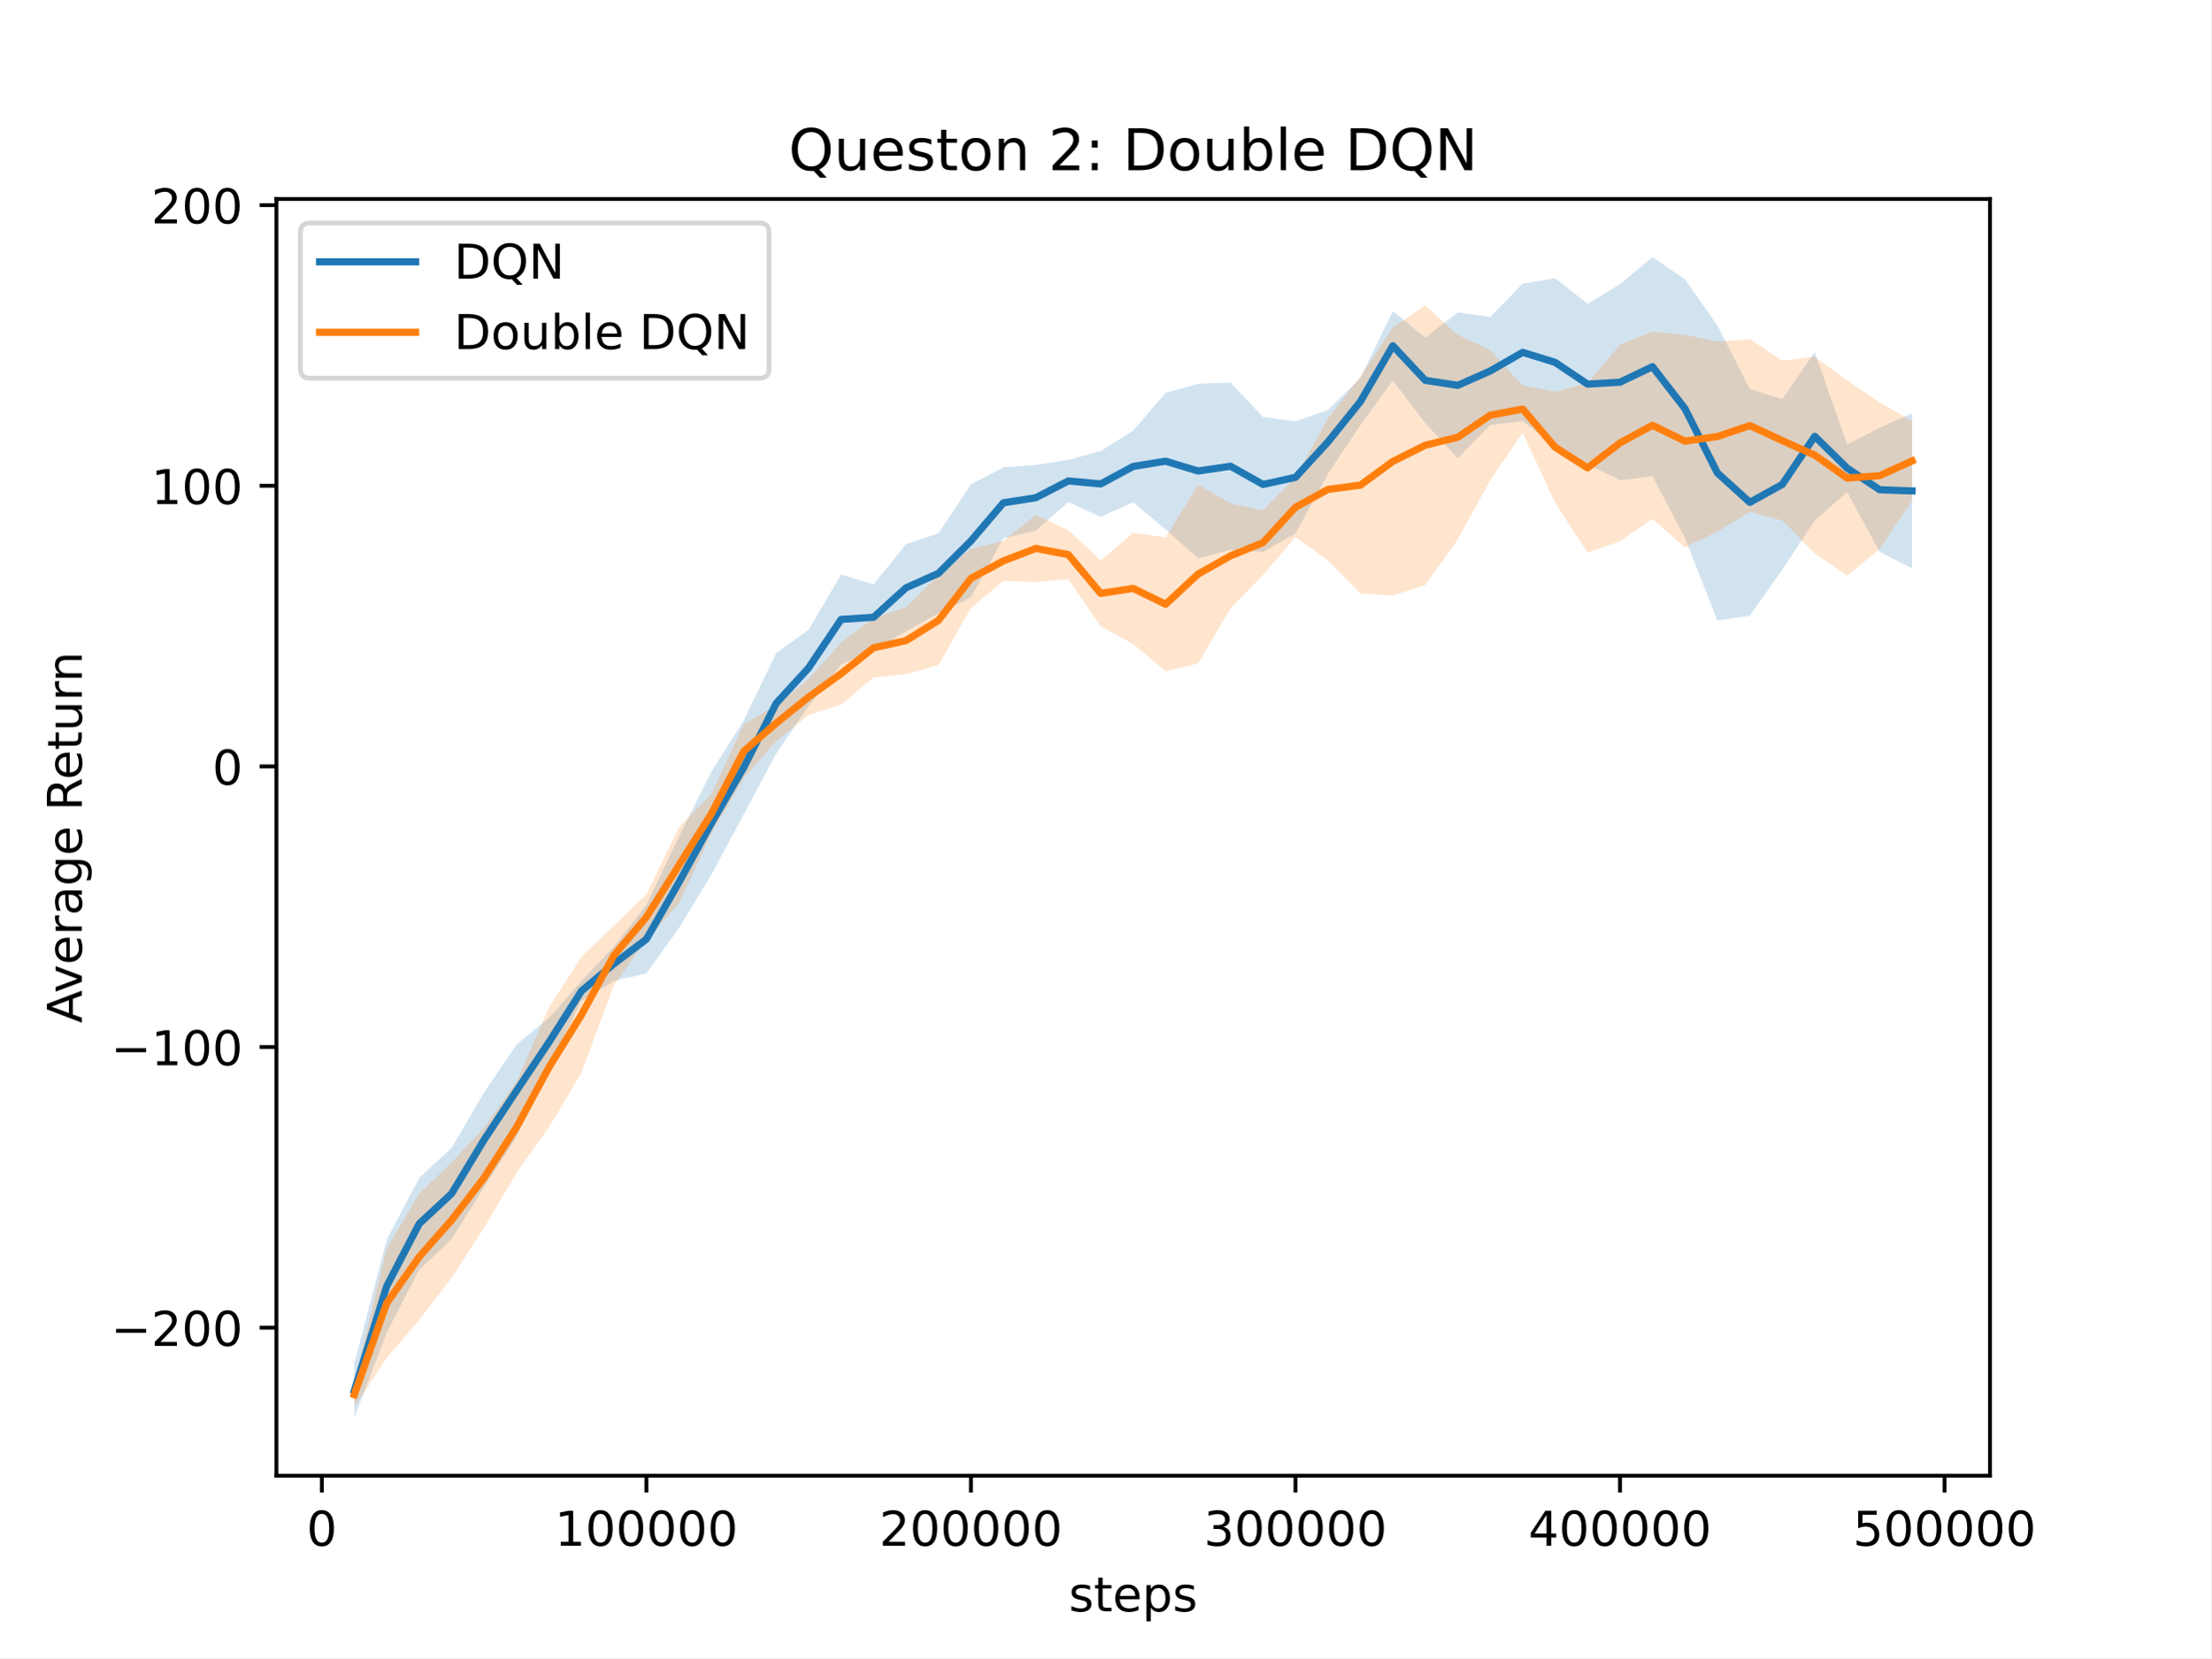
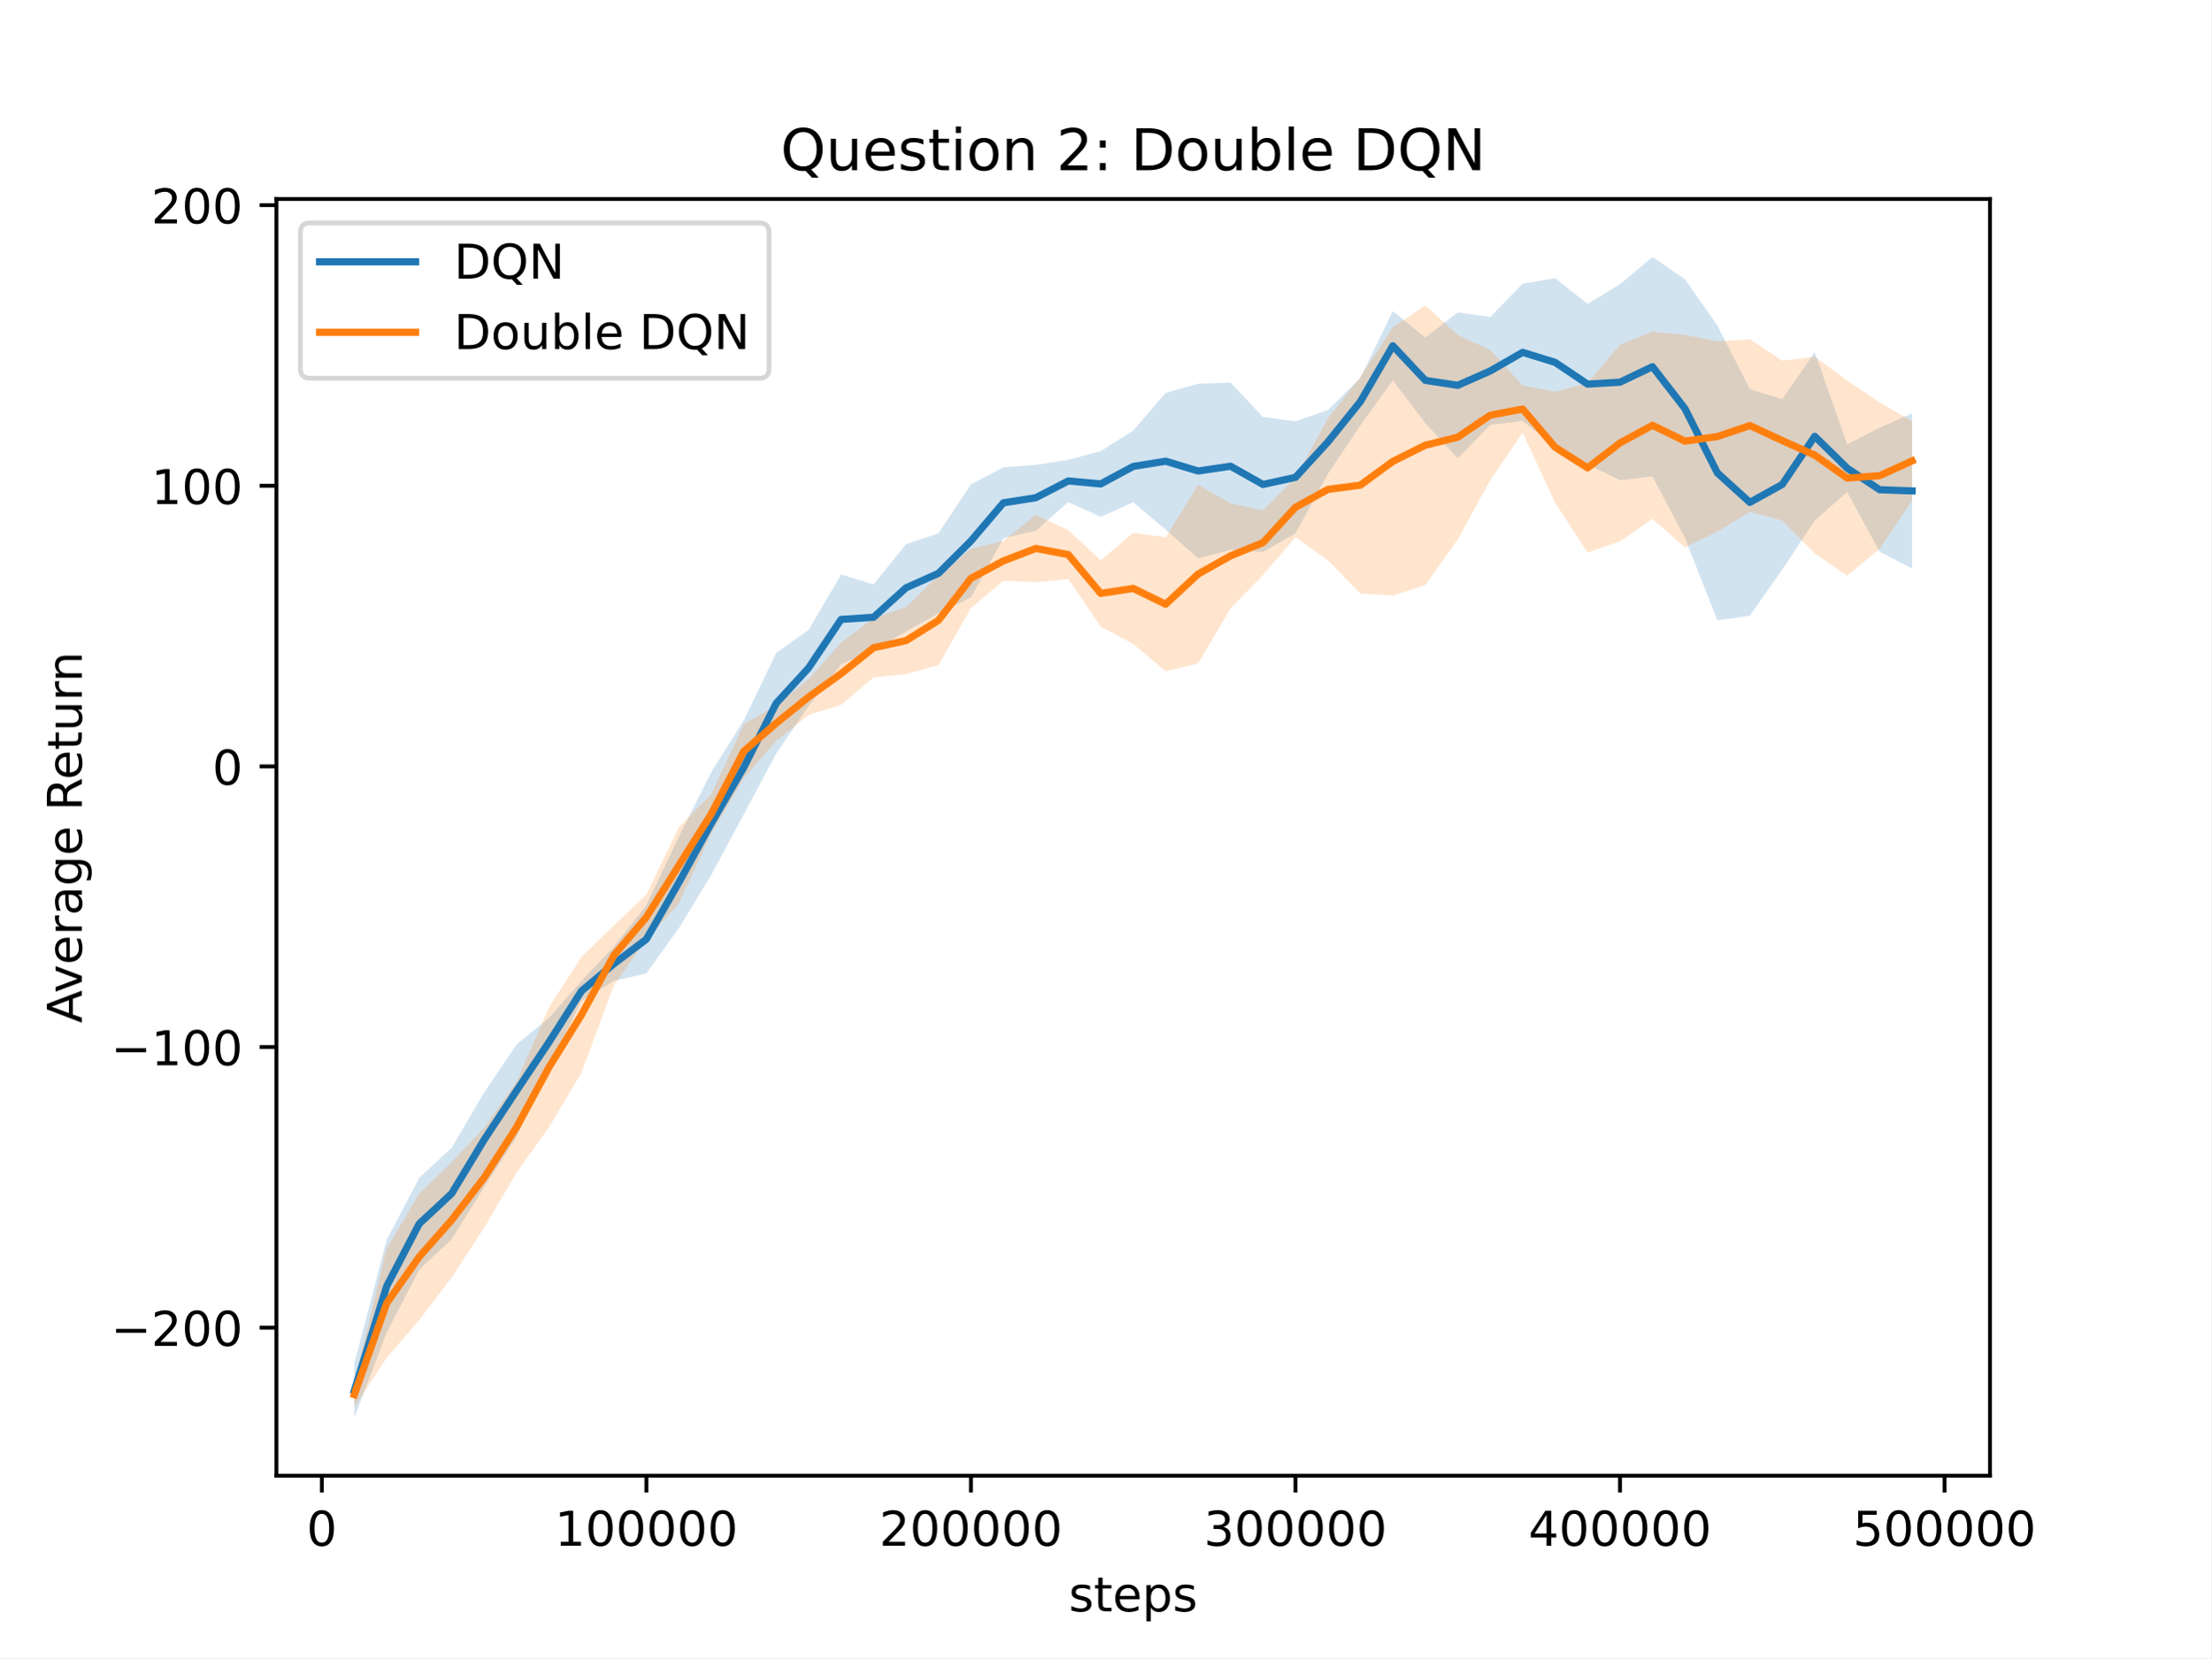
<svg xmlns="http://www.w3.org/2000/svg" xmlns:xlink="http://www.w3.org/1999/xlink" height="345.6pt" version="1.1" viewBox="0 0 460.8 345.6" width="460.8pt">
  <defs>
    <style type="text/css">*{stroke-linecap:butt;stroke-linejoin:round;}</style>
  </defs>
  <g id="figure_1">
    <g id="patch_1">
      <path d="M 0 345.6  L 460.8 345.6  L 460.8 0  L 0 0  z " style="fill:#ffffff;" />
    </g>
    <g id="axes_1">
      <g id="patch_2">
        <path d="M 57.6 307.584  L 414.72 307.584  L 414.72 41.472  L 57.6 41.472  z " style="fill:#ffffff;" />
      </g>
      <g id="PolyCollection_1">
-         <path clip-path="url(#p5322f1dcd3)" d="M 73.833 284.19  L 73.833 295.488  L 80.596 277.737  L 87.36 264.64  L 94.124 258.302  L 100.887 247.426  L 107.651 236.975  L 114.415 222.224  L 121.178 208.654  L 127.942 204.452  L 134.705 202.869  L 141.469 193.474  L 148.233 182.354  L 154.996 169.758  L 161.76 157.075  L 168.524 147.14  L 175.287 138.466  L 182.051 135.495  L 188.815 131.609  L 195.578 127.835  L 202.342 124.534  L 209.105 112.198  L 215.869 110.588  L 222.633 104.642  L 229.396 107.721  L 236.16 104.685  L 242.924 110.372  L 249.687 116.369  L 256.451 114.6  L 263.215 115.037  L 269.978 111.18  L 276.742 98.763  L 283.505 88.641  L 290.269 79.298  L 297.033 88.182  L 303.796 95.528  L 310.56 88.568  L 317.324 87.74  L 324.087 93.066  L 330.851 96.792  L 337.615 100.091  L 344.378 99.277  L 351.142 112.11  L 357.905 129.301  L 364.669 128.323  L 371.433 118.727  L 378.196 108.491  L 384.96 102.552  L 391.724 115.009  L 398.487 118.474  L 398.487 86.157  L 398.487 86.157  L 391.724 89.139  L 384.96 92.616  L 378.196 73.397  L 371.433 83.19  L 364.669 81.093  L 357.905 67.828  L 351.142 58.203  L 344.378 53.568  L 337.615 59.221  L 330.851 63.327  L 324.087 57.985  L 317.324 59.13  L 310.56 66.078  L 303.796 65.093  L 297.033 70.36  L 290.269 64.844  L 283.505 78.771  L 276.742 85.457  L 269.978 87.802  L 263.215 86.91  L 256.451 79.744  L 249.687 79.978  L 242.924 81.874  L 236.16 89.753  L 229.396 94.003  L 222.633 95.835  L 215.869 96.886  L 209.105 97.4  L 202.342 100.959  L 195.578 111.156  L 188.815 113.42  L 182.051 121.812  L 175.287 119.733  L 168.524 131.264  L 161.76 136.094  L 154.996 150.162  L 148.233 160.885  L 141.469 174.42  L 134.705 188.639  L 127.942 197.298  L 121.178 204.457  L 114.415 212.166  L 107.651 217.69  L 100.887 227.705  L 94.124 239.227  L 87.36 245.511  L 80.596 258.374  L 73.833 284.19  z " style="fill:#1f77b4;fill-opacity:0.2;" />
+         <path clip-path="url(#p17ffbf509a)" d="M 73.833 284.19  L 73.833 295.488  L 80.596 277.737  L 87.36 264.64  L 94.124 258.302  L 100.887 247.426  L 107.651 236.975  L 114.415 222.224  L 121.178 208.654  L 127.942 204.452  L 134.705 202.869  L 141.469 193.474  L 148.233 182.354  L 154.996 169.758  L 161.76 157.075  L 168.524 147.14  L 175.287 138.466  L 182.051 135.495  L 188.815 131.609  L 195.578 127.835  L 202.342 124.534  L 209.105 112.198  L 215.869 110.588  L 222.633 104.642  L 229.396 107.721  L 236.16 104.685  L 242.924 110.372  L 249.687 116.369  L 256.451 114.6  L 263.215 115.037  L 269.978 111.18  L 276.742 98.763  L 283.505 88.641  L 290.269 79.298  L 297.033 88.182  L 303.796 95.528  L 310.56 88.568  L 317.324 87.74  L 324.087 93.066  L 330.851 96.792  L 337.615 100.091  L 344.378 99.277  L 351.142 112.11  L 357.905 129.301  L 364.669 128.323  L 371.433 118.727  L 378.196 108.491  L 384.96 102.552  L 391.724 115.009  L 398.487 118.474  L 398.487 86.157  L 398.487 86.157  L 391.724 89.139  L 384.96 92.616  L 378.196 73.397  L 371.433 83.19  L 364.669 81.093  L 357.905 67.828  L 351.142 58.203  L 344.378 53.568  L 337.615 59.221  L 330.851 63.327  L 324.087 57.985  L 317.324 59.13  L 310.56 66.078  L 303.796 65.093  L 297.033 70.36  L 290.269 64.844  L 283.505 78.771  L 276.742 85.457  L 269.978 87.802  L 263.215 86.91  L 256.451 79.744  L 249.687 79.978  L 242.924 81.874  L 236.16 89.753  L 229.396 94.003  L 222.633 95.835  L 215.869 96.886  L 209.105 97.4  L 202.342 100.959  L 195.578 111.156  L 188.815 113.42  L 182.051 121.812  L 175.287 119.733  L 168.524 131.264  L 161.76 136.094  L 154.996 150.162  L 148.233 160.885  L 141.469 174.42  L 134.705 188.639  L 127.942 197.298  L 121.178 204.457  L 114.415 212.166  L 107.651 217.69  L 100.887 227.705  L 94.124 239.227  L 87.36 245.511  L 80.596 258.374  L 73.833 284.19  z " style="fill:#1f77b4;fill-opacity:0.2;" />
      </g>
      <g id="PolyCollection_2">
-         <path clip-path="url(#p5322f1dcd3)" d="M 73.833 288.082  L 73.833 293.292  L 80.596 283.012  L 87.36 275.136  L 94.124 266.32  L 100.887 255.894  L 107.651 244.429  L 114.415 234.923  L 121.178 223.583  L 127.942 205.323  L 134.705 195.886  L 141.469 188.326  L 148.233 173.759  L 154.996 162.252  L 161.76 154.461  L 168.524 149.006  L 175.287 146.89  L 182.051 141.182  L 188.815 140.505  L 195.578 138.625  L 202.342 126.746  L 209.105 121.055  L 215.869 121.322  L 222.633 120.686  L 229.396 130.585  L 236.16 134.228  L 242.924 139.887  L 249.687 138.286  L 256.451 126.799  L 263.215 119.834  L 269.978 111.96  L 276.742 116.8  L 283.505 123.698  L 290.269 124.134  L 297.033 121.944  L 303.796 112.451  L 310.56 100.111  L 317.324 90.175  L 324.087 104.794  L 330.851 115.181  L 337.615 112.822  L 344.378 108.146  L 351.142 114.101  L 357.905 110.824  L 364.669 106.692  L 371.433 108.497  L 378.196 115.365  L 384.96 119.973  L 391.724 114.405  L 398.487 104.344  L 398.487 87.786  L 398.487 87.786  L 391.724 83.878  L 384.96 79.309  L 378.196 74.345  L 371.433 75.17  L 364.669 70.701  L 357.905 71.15  L 351.142 69.796  L 344.378 69.133  L 337.615 71.802  L 330.851 79.854  L 324.087 81.632  L 317.324 80.329  L 310.56 72.961  L 303.796 69.799  L 297.033 63.65  L 290.269 68.202  L 283.505 78.541  L 276.742 87.206  L 269.978 99.501  L 263.215 106.356  L 256.451 104.912  L 249.687 101.017  L 242.924 112  L 236.16 111.048  L 229.396 116.778  L 222.633 110.503  L 215.869 107.299  L 209.105 112.759  L 202.342 114.355  L 195.578 119.964  L 188.815 126.55  L 182.051 128.84  L 175.287 133.925  L 168.524 141.526  L 161.76 147.002  L 154.996 150.936  L 148.233 165.53  L 141.469 172.418  L 134.705 186.442  L 127.942 192.887  L 121.178 199.453  L 114.415 209.947  L 107.651 225.455  L 100.887 235.047  L 94.124 242.261  L 87.36 248.798  L 80.596 260.197  L 73.833 288.082  z " style="fill:#ff7f0e;fill-opacity:0.2;" />
+         <path clip-path="url(#p17ffbf509a)" d="M 73.833 288.082  L 73.833 293.292  L 80.596 283.012  L 87.36 275.136  L 94.124 266.32  L 100.887 255.894  L 107.651 244.429  L 114.415 234.923  L 121.178 223.583  L 127.942 205.323  L 134.705 195.886  L 141.469 188.326  L 148.233 173.759  L 154.996 162.252  L 161.76 154.461  L 168.524 149.006  L 175.287 146.89  L 182.051 141.182  L 188.815 140.505  L 195.578 138.625  L 202.342 126.746  L 209.105 121.055  L 215.869 121.322  L 222.633 120.686  L 229.396 130.585  L 236.16 134.228  L 242.924 139.887  L 249.687 138.286  L 256.451 126.799  L 263.215 119.834  L 269.978 111.96  L 276.742 116.8  L 283.505 123.698  L 290.269 124.134  L 297.033 121.944  L 303.796 112.451  L 310.56 100.111  L 317.324 90.175  L 324.087 104.794  L 330.851 115.181  L 337.615 112.822  L 344.378 108.146  L 351.142 114.101  L 357.905 110.824  L 364.669 106.692  L 371.433 108.497  L 378.196 115.365  L 384.96 119.973  L 391.724 114.405  L 398.487 104.344  L 398.487 87.786  L 398.487 87.786  L 391.724 83.878  L 384.96 79.309  L 378.196 74.345  L 371.433 75.17  L 364.669 70.701  L 357.905 71.15  L 351.142 69.796  L 344.378 69.133  L 337.615 71.802  L 330.851 79.854  L 324.087 81.632  L 317.324 80.329  L 310.56 72.961  L 303.796 69.799  L 297.033 63.65  L 290.269 68.202  L 283.505 78.541  L 276.742 87.206  L 269.978 99.501  L 263.215 106.356  L 256.451 104.912  L 249.687 101.017  L 242.924 112  L 236.16 111.048  L 229.396 116.778  L 222.633 110.503  L 215.869 107.299  L 209.105 112.759  L 202.342 114.355  L 195.578 119.964  L 188.815 126.55  L 182.051 128.84  L 175.287 133.925  L 168.524 141.526  L 161.76 147.002  L 154.996 150.936  L 148.233 165.53  L 141.469 172.418  L 134.705 186.442  L 127.942 192.887  L 121.178 199.453  L 114.415 209.947  L 107.651 225.455  L 100.887 235.047  L 94.124 242.261  L 87.36 248.798  L 80.596 260.197  L 73.833 288.082  z " style="fill:#ff7f0e;fill-opacity:0.2;" />
      </g>
      <g id="matplotlib.axis_1">
        <g id="xtick_1">
          <g id="line2d_1">
            <defs>
-               <path d="M 0 0  L 0 3.5  " id="m63c689dbf6" style="stroke:#000000;stroke-width:0.8;" />
+               <path d="M 0 0  L 0 3.5  " id="m2f91f55ff7" style="stroke:#000000;stroke-width:0.8;" />
            </defs>
            <g>
-               <use style="stroke:#000000;stroke-width:0.8;" x="67.068" xlink:href="#m63c689dbf6" y="307.584" />
+               <use style="stroke:#000000;stroke-width:0.8;" x="67.068" xlink:href="#m2f91f55ff7" y="307.584" />
            </g>
          </g>
          <g id="text_1">
            <g transform="translate(63.88717 322.1824)scale(0.1 -0.1)">
              <defs>
                <path d="M 2034 4250  Q 1547 4250 1301 3770  Q 1056 3291 1056 2328  Q 1056 1369 1301 889  Q 1547 409 2034 409  Q 2525 409 2770 889  Q 3016 1369 3016 2328  Q 3016 3291 2770 3770  Q 2525 4250 2034 4250  z M 2034 4750  Q 2819 4750 3233 4129  Q 3647 3509 3647 2328  Q 3647 1150 3233 529  Q 2819 -91 2034 -91  Q 1250 -91 836 529  Q 422 1150 422 2328  Q 422 3509 836 4129  Q 1250 4750 2034 4750  z " id="DejaVuSans-30" transform="scale(0.015625)" />
              </defs>
              <use xlink:href="#DejaVuSans-30" />
            </g>
          </g>
        </g>
        <g id="xtick_2">
          <g id="line2d_2">
            <g>
-               <use style="stroke:#000000;stroke-width:0.8;" x="134.705" xlink:href="#m63c689dbf6" y="307.584" />
+               <use style="stroke:#000000;stroke-width:0.8;" x="134.705" xlink:href="#m2f91f55ff7" y="307.584" />
            </g>
          </g>
          <g id="text_2">
            <g transform="translate(115.6173 322.1824)scale(0.1 -0.1)">
              <defs>
                <path d="M 794 531  L 1825 531  L 1825 4091  L 703 3866  L 703 4441  L 1819 4666  L 2450 4666  L 2450 531  L 3481 531  L 3481 0  L 794 0  L 794 531  z " id="DejaVuSans-31" transform="scale(0.015625)" />
              </defs>
              <use xlink:href="#DejaVuSans-31" />
              <use x="63.623" xlink:href="#DejaVuSans-30" />
              <use x="127.246" xlink:href="#DejaVuSans-30" />
              <use x="190.869" xlink:href="#DejaVuSans-30" />
              <use x="254.492" xlink:href="#DejaVuSans-30" />
              <use x="318.115" xlink:href="#DejaVuSans-30" />
            </g>
          </g>
        </g>
        <g id="xtick_3">
          <g id="line2d_3">
            <g>
-               <use style="stroke:#000000;stroke-width:0.8;" x="202.341" xlink:href="#m63c689dbf6" y="307.584" />
+               <use style="stroke:#000000;stroke-width:0.8;" x="202.341" xlink:href="#m2f91f55ff7" y="307.584" />
            </g>
          </g>
          <g id="text_3">
            <g transform="translate(183.2536 322.1824)scale(0.1 -0.1)">
              <defs>
                <path d="M 1228 531  L 3431 531  L 3431 0  L 469 0  L 469 531  Q 828 903 1448 1529  Q 2069 2156 2228 2338  Q 2531 2678 2651 2914  Q 2772 3150 2772 3378  Q 2772 3750 2511 3984  Q 2250 4219 1831 4219  Q 1534 4219 1204 4116  Q 875 4013 500 3803  L 500 4441  Q 881 4594 1212 4672  Q 1544 4750 1819 4750  Q 2544 4750 2975 4387  Q 3406 4025 3406 3419  Q 3406 3131 3298 2873  Q 3191 2616 2906 2266  Q 2828 2175 2409 1742  Q 1991 1309 1228 531  z " id="DejaVuSans-32" transform="scale(0.015625)" />
              </defs>
              <use xlink:href="#DejaVuSans-32" />
              <use x="63.623" xlink:href="#DejaVuSans-30" />
              <use x="127.246" xlink:href="#DejaVuSans-30" />
              <use x="190.869" xlink:href="#DejaVuSans-30" />
              <use x="254.492" xlink:href="#DejaVuSans-30" />
              <use x="318.115" xlink:href="#DejaVuSans-30" />
            </g>
          </g>
        </g>
        <g id="xtick_4">
          <g id="line2d_4">
            <g>
-               <use style="stroke:#000000;stroke-width:0.8;" x="269.978" xlink:href="#m63c689dbf6" y="307.584" />
+               <use style="stroke:#000000;stroke-width:0.8;" x="269.978" xlink:href="#m2f91f55ff7" y="307.584" />
            </g>
          </g>
          <g id="text_4">
            <g transform="translate(250.89 322.1824)scale(0.1 -0.1)">
              <defs>
                <path d="M 2597 2516  Q 3050 2419 3304 2112  Q 3559 1806 3559 1356  Q 3559 666 3084 287  Q 2609 -91 1734 -91  Q 1441 -91 1130 -33  Q 819 25 488 141  L 488 750  Q 750 597 1062 519  Q 1375 441 1716 441  Q 2309 441 2620 675  Q 2931 909 2931 1356  Q 2931 1769 2642 2001  Q 2353 2234 1838 2234  L 1294 2234  L 1294 2753  L 1863 2753  Q 2328 2753 2575 2939  Q 2822 3125 2822 3475  Q 2822 3834 2567 4026  Q 2313 4219 1838 4219  Q 1578 4219 1281 4162  Q 984 4106 628 3988  L 628 4550  Q 988 4650 1302 4700  Q 1616 4750 1894 4750  Q 2613 4750 3031 4423  Q 3450 4097 3450 3541  Q 3450 3153 3228 2886  Q 3006 2619 2597 2516  z " id="DejaVuSans-33" transform="scale(0.015625)" />
              </defs>
              <use xlink:href="#DejaVuSans-33" />
              <use x="63.623" xlink:href="#DejaVuSans-30" />
              <use x="127.246" xlink:href="#DejaVuSans-30" />
              <use x="190.869" xlink:href="#DejaVuSans-30" />
              <use x="254.492" xlink:href="#DejaVuSans-30" />
              <use x="318.115" xlink:href="#DejaVuSans-30" />
            </g>
          </g>
        </g>
        <g id="xtick_5">
          <g id="line2d_5">
            <g>
-               <use style="stroke:#000000;stroke-width:0.8;" x="337.614" xlink:href="#m63c689dbf6" y="307.584" />
+               <use style="stroke:#000000;stroke-width:0.8;" x="337.614" xlink:href="#m2f91f55ff7" y="307.584" />
            </g>
          </g>
          <g id="text_5">
            <g transform="translate(318.5264 322.1824)scale(0.1 -0.1)">
              <defs>
                <path d="M 2419 4116  L 825 1625  L 2419 1625  L 2419 4116  z M 2253 4666  L 3047 4666  L 3047 1625  L 3713 1625  L 3713 1100  L 3047 1100  L 3047 0  L 2419 0  L 2419 1100  L 313 1100  L 313 1709  L 2253 4666  z " id="DejaVuSans-34" transform="scale(0.015625)" />
              </defs>
              <use xlink:href="#DejaVuSans-34" />
              <use x="63.623" xlink:href="#DejaVuSans-30" />
              <use x="127.246" xlink:href="#DejaVuSans-30" />
              <use x="190.869" xlink:href="#DejaVuSans-30" />
              <use x="254.492" xlink:href="#DejaVuSans-30" />
              <use x="318.115" xlink:href="#DejaVuSans-30" />
            </g>
          </g>
        </g>
        <g id="xtick_6">
          <g id="line2d_6">
            <g>
-               <use style="stroke:#000000;stroke-width:0.8;" x="405.25" xlink:href="#m63c689dbf6" y="307.584" />
+               <use style="stroke:#000000;stroke-width:0.8;" x="405.25" xlink:href="#m2f91f55ff7" y="307.584" />
            </g>
          </g>
          <g id="text_6">
            <g transform="translate(386.1627 322.1824)scale(0.1 -0.1)">
              <defs>
                <path d="M 691 4666  L 3169 4666  L 3169 4134  L 1269 4134  L 1269 2991  Q 1406 3038 1543 3061  Q 1681 3084 1819 3084  Q 2600 3084 3056 2656  Q 3513 2228 3513 1497  Q 3513 744 3044 326  Q 2575 -91 1722 -91  Q 1428 -91 1123 -41  Q 819 9 494 109  L 494 744  Q 775 591 1075 516  Q 1375 441 1709 441  Q 2250 441 2565 725  Q 2881 1009 2881 1497  Q 2881 1984 2565 2268  Q 2250 2553 1709 2553  Q 1456 2553 1204 2497  Q 953 2441 691 2322  L 691 4666  z " id="DejaVuSans-35" transform="scale(0.015625)" />
              </defs>
              <use xlink:href="#DejaVuSans-35" />
              <use x="63.623" xlink:href="#DejaVuSans-30" />
              <use x="127.246" xlink:href="#DejaVuSans-30" />
              <use x="190.869" xlink:href="#DejaVuSans-30" />
              <use x="254.492" xlink:href="#DejaVuSans-30" />
              <use x="318.115" xlink:href="#DejaVuSans-30" />
            </g>
          </g>
        </g>
        <g id="text_7">
          <g transform="translate(222.7397 335.8606)scale(0.1 -0.1)">
            <defs>
              <path d="M 2834 3397  L 2834 2853  Q 2591 2978 2328 3040  Q 2066 3103 1784 3103  Q 1356 3103 1142 2972  Q 928 2841 928 2578  Q 928 2378 1081 2264  Q 1234 2150 1697 2047  L 1894 2003  Q 2506 1872 2764 1633  Q 3022 1394 3022 966  Q 3022 478 2636 193  Q 2250 -91 1575 -91  Q 1294 -91 989 -36  Q 684 19 347 128  L 347 722  Q 666 556 975 473  Q 1284 391 1588 391  Q 1994 391 2212 530  Q 2431 669 2431 922  Q 2431 1156 2273 1281  Q 2116 1406 1581 1522  L 1381 1569  Q 847 1681 609 1914  Q 372 2147 372 2553  Q 372 3047 722 3315  Q 1072 3584 1716 3584  Q 2034 3584 2315 3537  Q 2597 3491 2834 3397  z " id="DejaVuSans-73" transform="scale(0.015625)" />
              <path d="M 1172 4494  L 1172 3500  L 2356 3500  L 2356 3053  L 1172 3053  L 1172 1153  Q 1172 725 1289 603  Q 1406 481 1766 481  L 2356 481  L 2356 0  L 1766 0  Q 1100 0 847 248  Q 594 497 594 1153  L 594 3053  L 172 3053  L 172 3500  L 594 3500  L 594 4494  L 1172 4494  z " id="DejaVuSans-74" transform="scale(0.015625)" />
              <path d="M 3597 1894  L 3597 1613  L 953 1613  Q 991 1019 1311 708  Q 1631 397 2203 397  Q 2534 397 2845 478  Q 3156 559 3463 722  L 3463 178  Q 3153 47 2828 -22  Q 2503 -91 2169 -91  Q 1331 -91 842 396  Q 353 884 353 1716  Q 353 2575 817 3079  Q 1281 3584 2069 3584  Q 2775 3584 3186 3129  Q 3597 2675 3597 1894  z M 3022 2063  Q 3016 2534 2758 2815  Q 2500 3097 2075 3097  Q 1594 3097 1305 2825  Q 1016 2553 972 2059  L 3022 2063  z " id="DejaVuSans-65" transform="scale(0.015625)" />
              <path d="M 1159 525  L 1159 -1331  L 581 -1331  L 581 3500  L 1159 3500  L 1159 2969  Q 1341 3281 1617 3432  Q 1894 3584 2278 3584  Q 2916 3584 3314 3078  Q 3713 2572 3713 1747  Q 3713 922 3314 415  Q 2916 -91 2278 -91  Q 1894 -91 1617 61  Q 1341 213 1159 525  z M 3116 1747  Q 3116 2381 2855 2742  Q 2594 3103 2138 3103  Q 1681 3103 1420 2742  Q 1159 2381 1159 1747  Q 1159 1113 1420 752  Q 1681 391 2138 391  Q 2594 391 2855 752  Q 3116 1113 3116 1747  z " id="DejaVuSans-70" transform="scale(0.015625)" />
            </defs>
            <use xlink:href="#DejaVuSans-73" />
            <use x="52.1" xlink:href="#DejaVuSans-74" />
            <use x="91.309" xlink:href="#DejaVuSans-65" />
            <use x="152.832" xlink:href="#DejaVuSans-70" />
            <use x="216.309" xlink:href="#DejaVuSans-73" />
          </g>
        </g>
      </g>
      <g id="matplotlib.axis_2">
        <g id="ytick_1">
          <g id="line2d_7">
            <defs>
-               <path d="M 0 0  L -3.5 0  " id="m14d35ae172" style="stroke:#000000;stroke-width:0.8;" />
+               <path d="M 0 0  L -3.5 0  " id="m6fd2400447" style="stroke:#000000;stroke-width:0.8;" />
            </defs>
            <g>
-               <use style="stroke:#000000;stroke-width:0.8;" x="57.6" xlink:href="#m14d35ae172" y="276.727" />
+               <use style="stroke:#000000;stroke-width:0.8;" x="57.6" xlink:href="#m6fd2400447" y="276.727" />
            </g>
          </g>
          <g id="text_8">
            <g transform="translate(23.13281 280.5259)scale(0.1 -0.1)">
              <defs>
                <path d="M 678 2272  L 4684 2272  L 4684 1741  L 678 1741  L 678 2272  z " id="DejaVuSans-2212" transform="scale(0.015625)" />
              </defs>
              <use xlink:href="#DejaVuSans-2212" />
              <use x="83.789" xlink:href="#DejaVuSans-32" />
              <use x="147.412" xlink:href="#DejaVuSans-30" />
              <use x="211.035" xlink:href="#DejaVuSans-30" />
            </g>
          </g>
        </g>
        <g id="ytick_2">
          <g id="line2d_8">
            <g>
-               <use style="stroke:#000000;stroke-width:0.8;" x="57.6" xlink:href="#m14d35ae172" y="218.234" />
+               <use style="stroke:#000000;stroke-width:0.8;" x="57.6" xlink:href="#m6fd2400447" y="218.234" />
            </g>
          </g>
          <g id="text_9">
            <g transform="translate(23.13281 222.0335)scale(0.1 -0.1)">
              <use xlink:href="#DejaVuSans-2212" />
              <use x="83.789" xlink:href="#DejaVuSans-31" />
              <use x="147.412" xlink:href="#DejaVuSans-30" />
              <use x="211.035" xlink:href="#DejaVuSans-30" />
            </g>
          </g>
        </g>
        <g id="ytick_3">
          <g id="line2d_9">
            <g>
-               <use style="stroke:#000000;stroke-width:0.8;" x="57.6" xlink:href="#m14d35ae172" y="159.742" />
+               <use style="stroke:#000000;stroke-width:0.8;" x="57.6" xlink:href="#m6fd2400447" y="159.742" />
            </g>
          </g>
          <g id="text_10">
            <g transform="translate(44.2375 163.5412)scale(0.1 -0.1)">
              <use xlink:href="#DejaVuSans-30" />
            </g>
          </g>
        </g>
        <g id="ytick_4">
          <g id="line2d_10">
            <g>
-               <use style="stroke:#000000;stroke-width:0.8;" x="57.6" xlink:href="#m14d35ae172" y="101.25" />
+               <use style="stroke:#000000;stroke-width:0.8;" x="57.6" xlink:href="#m6fd2400447" y="101.25" />
            </g>
          </g>
          <g id="text_11">
            <g transform="translate(31.5125 105.0488)scale(0.1 -0.1)">
              <use xlink:href="#DejaVuSans-31" />
              <use x="63.623" xlink:href="#DejaVuSans-30" />
              <use x="127.246" xlink:href="#DejaVuSans-30" />
            </g>
          </g>
        </g>
        <g id="ytick_5">
          <g id="line2d_11">
            <g>
-               <use style="stroke:#000000;stroke-width:0.8;" x="57.6" xlink:href="#m14d35ae172" y="42.757" />
+               <use style="stroke:#000000;stroke-width:0.8;" x="57.6" xlink:href="#m6fd2400447" y="42.757" />
            </g>
          </g>
          <g id="text_12">
            <g transform="translate(31.5125 46.55647)scale(0.1 -0.1)">
              <use xlink:href="#DejaVuSans-32" />
              <use x="63.623" xlink:href="#DejaVuSans-30" />
              <use x="127.246" xlink:href="#DejaVuSans-30" />
            </g>
          </g>
        </g>
        <g id="text_13">
          <g transform="translate(17.05313 213.2413)rotate(-90)scale(0.1 -0.1)">
            <defs>
              <path d="M 2188 4044  L 1331 1722  L 3047 1722  L 2188 4044  z M 1831 4666  L 2547 4666  L 4325 0  L 3669 0  L 3244 1197  L 1141 1197  L 716 0  L 50 0  L 1831 4666  z " id="DejaVuSans-41" transform="scale(0.015625)" />
              <path d="M 191 3500  L 800 3500  L 1894 563  L 2988 3500  L 3597 3500  L 2284 0  L 1503 0  L 191 3500  z " id="DejaVuSans-76" transform="scale(0.015625)" />
              <path d="M 2631 2963  Q 2534 3019 2420 3045  Q 2306 3072 2169 3072  Q 1681 3072 1420 2755  Q 1159 2438 1159 1844  L 1159 0  L 581 0  L 581 3500  L 1159 3500  L 1159 2956  Q 1341 3275 1631 3429  Q 1922 3584 2338 3584  Q 2397 3584 2469 3576  Q 2541 3569 2628 3553  L 2631 2963  z " id="DejaVuSans-72" transform="scale(0.015625)" />
              <path d="M 2194 1759  Q 1497 1759 1228 1600  Q 959 1441 959 1056  Q 959 750 1161 570  Q 1363 391 1709 391  Q 2188 391 2477 730  Q 2766 1069 2766 1631  L 2766 1759  L 2194 1759  z M 3341 1997  L 3341 0  L 2766 0  L 2766 531  Q 2569 213 2275 61  Q 1981 -91 1556 -91  Q 1019 -91 701 211  Q 384 513 384 1019  Q 384 1609 779 1909  Q 1175 2209 1959 2209  L 2766 2209  L 2766 2266  Q 2766 2663 2505 2880  Q 2244 3097 1772 3097  Q 1472 3097 1187 3025  Q 903 2953 641 2809  L 641 3341  Q 956 3463 1253 3523  Q 1550 3584 1831 3584  Q 2591 3584 2966 3190  Q 3341 2797 3341 1997  z " id="DejaVuSans-61" transform="scale(0.015625)" />
              <path d="M 2906 1791  Q 2906 2416 2648 2759  Q 2391 3103 1925 3103  Q 1463 3103 1205 2759  Q 947 2416 947 1791  Q 947 1169 1205 825  Q 1463 481 1925 481  Q 2391 481 2648 825  Q 2906 1169 2906 1791  z M 3481 434  Q 3481 -459 3084 -895  Q 2688 -1331 1869 -1331  Q 1566 -1331 1297 -1286  Q 1028 -1241 775 -1147  L 775 -588  Q 1028 -725 1275 -790  Q 1522 -856 1778 -856  Q 2344 -856 2625 -561  Q 2906 -266 2906 331  L 2906 616  Q 2728 306 2450 153  Q 2172 0 1784 0  Q 1141 0 747 490  Q 353 981 353 1791  Q 353 2603 747 3093  Q 1141 3584 1784 3584  Q 2172 3584 2450 3431  Q 2728 3278 2906 2969  L 2906 3500  L 3481 3500  L 3481 434  z " id="DejaVuSans-67" transform="scale(0.015625)" />
              <path id="DejaVuSans-20" transform="scale(0.015625)" />
              <path d="M 2841 2188  Q 3044 2119 3236 1894  Q 3428 1669 3622 1275  L 4263 0  L 3584 0  L 2988 1197  Q 2756 1666 2539 1819  Q 2322 1972 1947 1972  L 1259 1972  L 1259 0  L 628 0  L 628 4666  L 2053 4666  Q 2853 4666 3247 4331  Q 3641 3997 3641 3322  Q 3641 2881 3436 2590  Q 3231 2300 2841 2188  z M 1259 4147  L 1259 2491  L 2053 2491  Q 2509 2491 2742 2702  Q 2975 2913 2975 3322  Q 2975 3731 2742 3939  Q 2509 4147 2053 4147  L 1259 4147  z " id="DejaVuSans-52" transform="scale(0.015625)" />
              <path d="M 544 1381  L 544 3500  L 1119 3500  L 1119 1403  Q 1119 906 1312 657  Q 1506 409 1894 409  Q 2359 409 2629 706  Q 2900 1003 2900 1516  L 2900 3500  L 3475 3500  L 3475 0  L 2900 0  L 2900 538  Q 2691 219 2414 64  Q 2138 -91 1772 -91  Q 1169 -91 856 284  Q 544 659 544 1381  z M 1991 3584  L 1991 3584  z " id="DejaVuSans-75" transform="scale(0.015625)" />
              <path d="M 3513 2113  L 3513 0  L 2938 0  L 2938 2094  Q 2938 2591 2744 2837  Q 2550 3084 2163 3084  Q 1697 3084 1428 2787  Q 1159 2491 1159 1978  L 1159 0  L 581 0  L 581 3500  L 1159 3500  L 1159 2956  Q 1366 3272 1645 3428  Q 1925 3584 2291 3584  Q 2894 3584 3203 3211  Q 3513 2838 3513 2113  z " id="DejaVuSans-6e" transform="scale(0.015625)" />
            </defs>
            <use xlink:href="#DejaVuSans-41" />
            <use x="62.533" xlink:href="#DejaVuSans-76" />
            <use x="121.713" xlink:href="#DejaVuSans-65" />
            <use x="183.236" xlink:href="#DejaVuSans-72" />
            <use x="224.35" xlink:href="#DejaVuSans-61" />
            <use x="285.629" xlink:href="#DejaVuSans-67" />
            <use x="349.105" xlink:href="#DejaVuSans-65" />
            <use x="410.629" xlink:href="#DejaVuSans-20" />
            <use x="442.416" xlink:href="#DejaVuSans-52" />
            <use x="507.398" xlink:href="#DejaVuSans-65" />
            <use x="568.922" xlink:href="#DejaVuSans-74" />
            <use x="608.131" xlink:href="#DejaVuSans-75" />
            <use x="671.51" xlink:href="#DejaVuSans-72" />
            <use x="710.873" xlink:href="#DejaVuSans-6e" />
          </g>
        </g>
      </g>
      <g id="line2d_12">
-         <path clip-path="url(#p5322f1dcd3)" d="M 73.833 289.839  L 80.596 268.056  L 87.36 255.075  L 94.124 248.764  L 100.887 237.566  L 107.651 227.332  L 114.415 217.195  L 121.178 206.555  L 127.942 200.875  L 134.705 195.754  L 141.469 183.947  L 148.233 171.62  L 154.996 159.96  L 161.76 146.584  L 168.524 139.202  L 175.287 129.1  L 182.051 128.653  L 188.815 122.515  L 195.578 119.496  L 202.342 112.747  L 209.105 104.799  L 215.869 103.737  L 222.633 100.239  L 229.396 100.862  L 236.16 97.219  L 242.924 96.123  L 249.687 98.173  L 256.451 97.172  L 263.215 100.974  L 269.978 99.491  L 276.742 92.11  L 283.505 83.706  L 290.269 72.071  L 297.033 79.271  L 303.796 80.31  L 310.56 77.323  L 317.324 73.435  L 324.087 75.525  L 330.851 80.06  L 337.615 79.656  L 344.378 76.422  L 351.142 85.156  L 357.905 98.564  L 364.669 104.708  L 371.433 100.959  L 378.196 90.944  L 384.96 97.584  L 391.724 102.074  L 398.487 102.316  " style="fill:none;stroke:#1f77b4;stroke-linecap:square;stroke-width:1.5;" />
+         <path clip-path="url(#p17ffbf509a)" d="M 73.833 289.839  L 80.596 268.056  L 87.36 255.075  L 94.124 248.764  L 100.887 237.566  L 107.651 227.332  L 114.415 217.195  L 121.178 206.555  L 127.942 200.875  L 134.705 195.754  L 141.469 183.947  L 148.233 171.62  L 154.996 159.96  L 161.76 146.584  L 168.524 139.202  L 175.287 129.1  L 182.051 128.653  L 188.815 122.515  L 195.578 119.496  L 202.342 112.747  L 209.105 104.799  L 215.869 103.737  L 222.633 100.239  L 229.396 100.862  L 236.16 97.219  L 242.924 96.123  L 249.687 98.173  L 256.451 97.172  L 263.215 100.974  L 269.978 99.491  L 276.742 92.11  L 283.505 83.706  L 290.269 72.071  L 297.033 79.271  L 303.796 80.31  L 310.56 77.323  L 317.324 73.435  L 324.087 75.525  L 330.851 80.06  L 337.615 79.656  L 344.378 76.422  L 351.142 85.156  L 357.905 98.564  L 364.669 104.708  L 371.433 100.959  L 378.196 90.944  L 384.96 97.584  L 391.724 102.074  L 398.487 102.316  " style="fill:none;stroke:#1f77b4;stroke-linecap:square;stroke-width:1.5;" />
      </g>
      <g id="line2d_13">
-         <path clip-path="url(#p5322f1dcd3)" d="M 73.833 290.687  L 80.596 271.605  L 87.36 261.967  L 94.124 254.291  L 100.887 245.471  L 107.651 234.942  L 114.415 222.435  L 121.178 211.518  L 127.942 199.105  L 134.705 191.164  L 141.469 180.372  L 148.233 169.645  L 154.996 156.594  L 161.76 150.731  L 168.524 145.266  L 175.287 140.408  L 182.051 135.011  L 188.815 133.527  L 195.578 129.295  L 202.342 120.551  L 209.105 116.907  L 215.869 114.31  L 222.633 115.594  L 229.396 123.682  L 236.16 122.638  L 242.924 125.944  L 249.687 119.651  L 256.451 115.856  L 263.215 113.095  L 269.978 105.731  L 276.742 102.003  L 283.505 101.119  L 290.269 96.168  L 297.033 92.797  L 303.796 91.125  L 310.56 86.536  L 317.324 85.252  L 324.087 93.213  L 330.851 97.517  L 337.615 92.312  L 344.378 88.639  L 351.142 91.948  L 357.905 90.987  L 364.669 88.696  L 371.433 91.833  L 378.196 94.855  L 384.96 99.641  L 391.724 99.142  L 398.487 96.065  " style="fill:none;stroke:#ff7f0e;stroke-linecap:square;stroke-width:1.5;" />
+         <path clip-path="url(#p17ffbf509a)" d="M 73.833 290.687  L 80.596 271.605  L 87.36 261.967  L 94.124 254.291  L 100.887 245.471  L 107.651 234.942  L 114.415 222.435  L 121.178 211.518  L 127.942 199.105  L 134.705 191.164  L 141.469 180.372  L 148.233 169.645  L 154.996 156.594  L 161.76 150.731  L 168.524 145.266  L 175.287 140.408  L 182.051 135.011  L 188.815 133.527  L 195.578 129.295  L 202.342 120.551  L 209.105 116.907  L 215.869 114.31  L 222.633 115.594  L 229.396 123.682  L 236.16 122.638  L 242.924 125.944  L 249.687 119.651  L 256.451 115.856  L 263.215 113.095  L 269.978 105.731  L 276.742 102.003  L 283.505 101.119  L 290.269 96.168  L 297.033 92.797  L 303.796 91.125  L 310.56 86.536  L 317.324 85.252  L 324.087 93.213  L 330.851 97.517  L 337.615 92.312  L 344.378 88.639  L 351.142 91.948  L 357.905 90.987  L 364.669 88.696  L 371.433 91.833  L 378.196 94.855  L 384.96 99.641  L 391.724 99.142  L 398.487 96.065  " style="fill:none;stroke:#ff7f0e;stroke-linecap:square;stroke-width:1.5;" />
      </g>
      <g id="patch_3">
        <path d="M 57.6 307.584  L 57.6 41.472  " style="fill:none;stroke:#000000;stroke-linecap:square;stroke-linejoin:miter;stroke-width:0.8;" />
      </g>
      <g id="patch_4">
        <path d="M 414.72 307.584  L 414.72 41.472  " style="fill:none;stroke:#000000;stroke-linecap:square;stroke-linejoin:miter;stroke-width:0.8;" />
      </g>
      <g id="patch_5">
        <path d="M 57.6 307.584  L 414.72 307.584  " style="fill:none;stroke:#000000;stroke-linecap:square;stroke-linejoin:miter;stroke-width:0.8;" />
      </g>
      <g id="patch_6">
        <path d="M 57.6 41.472  L 414.72 41.472  " style="fill:none;stroke:#000000;stroke-linecap:square;stroke-linejoin:miter;stroke-width:0.8;" />
      </g>
      <g id="text_14">
-         <g transform="translate(164.3381 35.472)scale(0.12 -0.12)">
+         <g transform="translate(162.6712 35.472)scale(0.12 -0.12)">
          <defs>
            <path d="M 2522 4238  Q 1834 4238 1429 3725  Q 1025 3213 1025 2328  Q 1025 1447 1429 934  Q 1834 422 2522 422  Q 3209 422 3611 934  Q 4013 1447 4013 2328  Q 4013 3213 3611 3725  Q 3209 4238 2522 4238  z M 3406 84  L 4238 -825  L 3475 -825  L 2784 -78  Q 2681 -84 2626 -87  Q 2572 -91 2522 -91  Q 1538 -91 948 567  Q 359 1225 359 2328  Q 359 3434 948 4092  Q 1538 4750 2522 4750  Q 3503 4750 4090 4092  Q 4678 3434 4678 2328  Q 4678 1516 4351 937  Q 4025 359 3406 84  z " id="DejaVuSans-51" transform="scale(0.015625)" />
+             <path d="M 603 3500  L 1178 3500  L 1178 0  L 603 0  L 603 3500  z M 603 4863  L 1178 4863  L 1178 4134  L 603 4134  L 603 4863  z " id="DejaVuSans-69" transform="scale(0.015625)" />
            <path d="M 1959 3097  Q 1497 3097 1228 2736  Q 959 2375 959 1747  Q 959 1119 1226 758  Q 1494 397 1959 397  Q 2419 397 2687 759  Q 2956 1122 2956 1747  Q 2956 2369 2687 2733  Q 2419 3097 1959 3097  z M 1959 3584  Q 2709 3584 3137 3096  Q 3566 2609 3566 1747  Q 3566 888 3137 398  Q 2709 -91 1959 -91  Q 1206 -91 779 398  Q 353 888 353 1747  Q 353 2609 779 3096  Q 1206 3584 1959 3584  z " id="DejaVuSans-6f" transform="scale(0.015625)" />
            <path d="M 750 794  L 1409 794  L 1409 0  L 750 0  L 750 794  z M 750 3309  L 1409 3309  L 1409 2516  L 750 2516  L 750 3309  z " id="DejaVuSans-3a" transform="scale(0.015625)" />
            <path d="M 1259 4147  L 1259 519  L 2022 519  Q 2988 519 3436 956  Q 3884 1394 3884 2338  Q 3884 3275 3436 3711  Q 2988 4147 2022 4147  L 1259 4147  z M 628 4666  L 1925 4666  Q 3281 4666 3915 4102  Q 4550 3538 4550 2338  Q 4550 1131 3912 565  Q 3275 0 1925 0  L 628 0  L 628 4666  z " id="DejaVuSans-44" transform="scale(0.015625)" />
            <path d="M 3116 1747  Q 3116 2381 2855 2742  Q 2594 3103 2138 3103  Q 1681 3103 1420 2742  Q 1159 2381 1159 1747  Q 1159 1113 1420 752  Q 1681 391 2138 391  Q 2594 391 2855 752  Q 3116 1113 3116 1747  z M 1159 2969  Q 1341 3281 1617 3432  Q 1894 3584 2278 3584  Q 2916 3584 3314 3078  Q 3713 2572 3713 1747  Q 3713 922 3314 415  Q 2916 -91 2278 -91  Q 1894 -91 1617 61  Q 1341 213 1159 525  L 1159 0  L 581 0  L 581 4863  L 1159 4863  L 1159 2969  z " id="DejaVuSans-62" transform="scale(0.015625)" />
            <path d="M 603 4863  L 1178 4863  L 1178 0  L 603 0  L 603 4863  z " id="DejaVuSans-6c" transform="scale(0.015625)" />
            <path d="M 628 4666  L 1478 4666  L 3547 763  L 3547 4666  L 4159 4666  L 4159 0  L 3309 0  L 1241 3903  L 1241 0  L 628 0  L 628 4666  z " id="DejaVuSans-4e" transform="scale(0.015625)" />
          </defs>
          <use xlink:href="#DejaVuSans-51" />
          <use x="78.711" xlink:href="#DejaVuSans-75" />
          <use x="142.09" xlink:href="#DejaVuSans-65" />
          <use x="203.613" xlink:href="#DejaVuSans-73" />
          <use x="255.713" xlink:href="#DejaVuSans-74" />
-           <use x="294.922" xlink:href="#DejaVuSans-6f" />
-           <use x="356.104" xlink:href="#DejaVuSans-6e" />
-           <use x="419.482" xlink:href="#DejaVuSans-20" />
-           <use x="451.27" xlink:href="#DejaVuSans-32" />
-           <use x="514.893" xlink:href="#DejaVuSans-3a" />
-           <use x="548.584" xlink:href="#DejaVuSans-20" />
-           <use x="580.371" xlink:href="#DejaVuSans-44" />
-           <use x="657.373" xlink:href="#DejaVuSans-6f" />
-           <use x="718.555" xlink:href="#DejaVuSans-75" />
-           <use x="781.934" xlink:href="#DejaVuSans-62" />
-           <use x="845.41" xlink:href="#DejaVuSans-6c" />
-           <use x="873.193" xlink:href="#DejaVuSans-65" />
-           <use x="934.717" xlink:href="#DejaVuSans-20" />
-           <use x="966.504" xlink:href="#DejaVuSans-44" />
-           <use x="1043.506" xlink:href="#DejaVuSans-51" />
-           <use x="1122.217" xlink:href="#DejaVuSans-4e" />
+           <use x="294.922" xlink:href="#DejaVuSans-69" />
+           <use x="322.705" xlink:href="#DejaVuSans-6f" />
+           <use x="383.887" xlink:href="#DejaVuSans-6e" />
+           <use x="447.266" xlink:href="#DejaVuSans-20" />
+           <use x="479.053" xlink:href="#DejaVuSans-32" />
+           <use x="542.676" xlink:href="#DejaVuSans-3a" />
+           <use x="576.367" xlink:href="#DejaVuSans-20" />
+           <use x="608.154" xlink:href="#DejaVuSans-44" />
+           <use x="685.156" xlink:href="#DejaVuSans-6f" />
+           <use x="746.338" xlink:href="#DejaVuSans-75" />
+           <use x="809.717" xlink:href="#DejaVuSans-62" />
+           <use x="873.193" xlink:href="#DejaVuSans-6c" />
+           <use x="900.977" xlink:href="#DejaVuSans-65" />
+           <use x="962.5" xlink:href="#DejaVuSans-20" />
+           <use x="994.287" xlink:href="#DejaVuSans-44" />
+           <use x="1071.289" xlink:href="#DejaVuSans-51" />
+           <use x="1150" xlink:href="#DejaVuSans-4e" />
        </g>
      </g>
      <g id="legend_1">
        <g id="patch_7">
          <path d="M 64.6 78.828  L 158.267 78.828  Q 160.267 78.828 160.267 76.828  L 160.267 48.472  Q 160.267 46.472 158.267 46.472  L 64.6 46.472  Q 62.6 46.472 62.6 48.472  L 62.6 76.828  Q 62.6 78.828 64.6 78.828  z " style="fill:#ffffff;opacity:0.8;stroke:#cccccc;stroke-linejoin:miter;" />
        </g>
        <g id="line2d_14">
          <path d="M 66.6 54.57  L 86.6 54.57  " style="fill:none;stroke:#1f77b4;stroke-linecap:square;stroke-width:1.5;" />
        </g>
        <g id="line2d_15" />
        <g id="text_15">
          <g transform="translate(94.6 58.07044)scale(0.1 -0.1)">
            <use xlink:href="#DejaVuSans-44" />
            <use x="77.002" xlink:href="#DejaVuSans-51" />
            <use x="155.713" xlink:href="#DejaVuSans-4e" />
          </g>
        </g>
        <g id="line2d_16">
          <path d="M 66.6 69.249  L 86.6 69.249  " style="fill:none;stroke:#ff7f0e;stroke-linecap:square;stroke-width:1.5;" />
        </g>
        <g id="line2d_17" />
        <g id="text_16">
          <g transform="translate(94.6 72.74856)scale(0.1 -0.1)">
            <use xlink:href="#DejaVuSans-44" />
            <use x="77.002" xlink:href="#DejaVuSans-6f" />
            <use x="138.184" xlink:href="#DejaVuSans-75" />
            <use x="201.562" xlink:href="#DejaVuSans-62" />
            <use x="265.039" xlink:href="#DejaVuSans-6c" />
            <use x="292.822" xlink:href="#DejaVuSans-65" />
            <use x="354.346" xlink:href="#DejaVuSans-20" />
            <use x="386.133" xlink:href="#DejaVuSans-44" />
            <use x="463.135" xlink:href="#DejaVuSans-51" />
            <use x="541.846" xlink:href="#DejaVuSans-4e" />
          </g>
        </g>
      </g>
    </g>
  </g>
  <defs>
-     <clipPath id="p5322f1dcd3">
+     <clipPath id="p17ffbf509a">
      <rect height="266.112" width="357.12" x="57.6" y="41.472" />
    </clipPath>
  </defs>
</svg>
